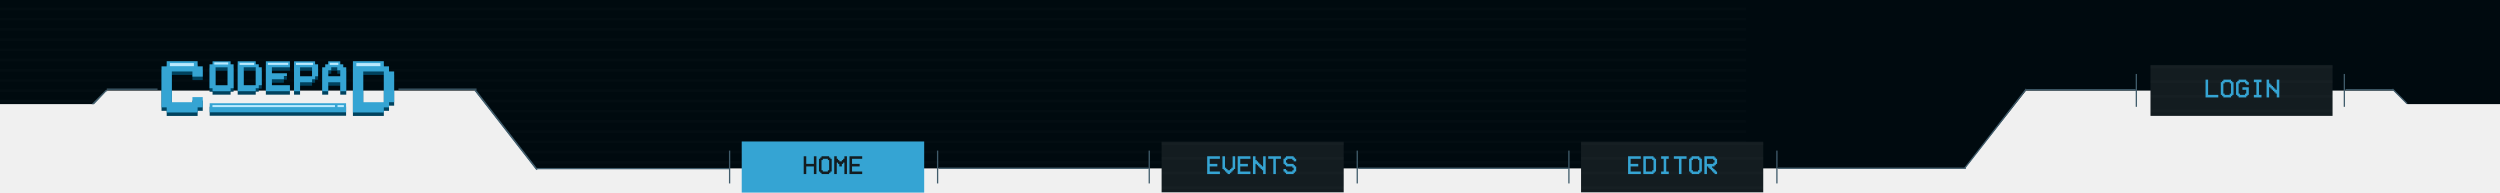
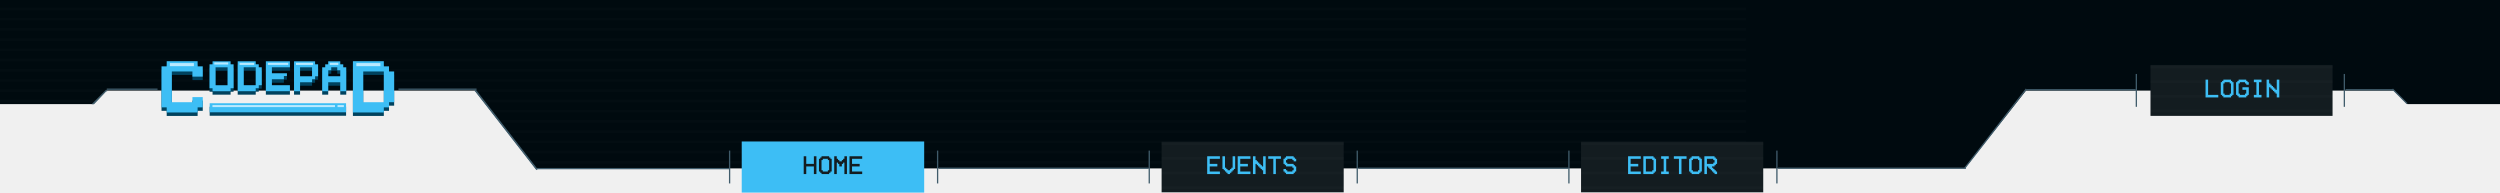
<svg xmlns="http://www.w3.org/2000/svg" width="1920" height="148" viewBox="0 0 1920 148" fill="none">
  <mask id="mask0" mask-type="alpha" maskUnits="userSpaceOnUse" x="0" y="0" width="1920" height="131">
    <path d="M81.523 70.278L72.386 80.117H0V0H1920V80.117H1848.32L1838.48 70.278H1556.66L1510.28 130.717H411.83L364.744 70.278H81.523Z" fill="#000A0F" />
  </mask>
  <g mask="url(#mask0)">
    <path d="M81.523 69.575L70.981 80.117H0V0H1920V80.117H1849.02L1838.48 69.575H1555.96L1508.87 129.312H411.83L364.744 69.575H81.523Z" fill="#000A0F" />
    <line y1="-0.716" x2="15.902" y2="-0.716" transform="matrix(0.707107 -0.707107 -0.707107 -0.707107 70.2788 80.1172)" stroke="#405C6B" stroke-width="1.432" />
    <line x1="412.338" y1="130.337" x2="364.882" y2="69.312" stroke="#405C6B" stroke-width="1.432" />
    <g opacity="0.015">
      <line y1="6.853" x2="1340.86" y2="6.853" stroke="white" stroke-width="2" />
      <line y1="14.706" x2="1340.86" y2="14.706" stroke="white" stroke-width="2" />
      <line y1="22.558" x2="1340.86" y2="22.558" stroke="white" stroke-width="2" />
      <line y1="30.411" x2="1340.86" y2="30.411" stroke="white" stroke-width="2" />
      <line y1="38.264" x2="1340.86" y2="38.264" stroke="white" stroke-width="2" />
      <line y1="46.117" x2="1340.86" y2="46.117" stroke="white" stroke-width="2" />
      <line y1="53.969" x2="1340.86" y2="53.969" stroke="white" stroke-width="2" />
      <line y1="61.822" x2="1340.86" y2="61.822" stroke="white" stroke-width="2" />
      <line y1="69.675" x2="1340.86" y2="69.675" stroke="white" stroke-width="2" />
      <line y1="77.528" x2="1340.86" y2="77.528" stroke="white" stroke-width="2" />
      <line y1="85.38" x2="1340.86" y2="85.38" stroke="white" stroke-width="2" />
      <line y1="93.233" x2="1340.86" y2="93.233" stroke="white" stroke-width="2" />
      <line y1="101.086" x2="1340.86" y2="101.086" stroke="white" stroke-width="2" />
      <line y1="108.939" x2="1340.86" y2="108.939" stroke="white" stroke-width="2" />
      <line y1="116.792" x2="1340.86" y2="116.792" stroke="white" stroke-width="2" />
      <line y1="124.644" x2="1340.86" y2="124.644" stroke="white" stroke-width="2" />
    </g>
  </g>
  <line x1="1848.65" y1="79.583" x2="1837.44" y2="68.372" stroke="#405C6B" />
  <line y1="-0.5" x2="77.069" y2="-0.5" transform="matrix(0.613872 -0.789406 -0.789406 -0.613872 1508.49 128.857)" stroke="#405C6B" />
  <line x1="82" y1="68.5" x2="121" y2="68.5" stroke="#405C6B" />
  <line x1="306" y1="68.5" x2="366" y2="68.5" stroke="#405C6B" />
  <line x1="412" y1="129.5" x2="560" y2="129.5" stroke="#405C6B" />
  <line x1="1365.56" y1="129.175" x2="1509.89" y2="129.175" stroke="#405C6B" />
  <line x1="1556.14" y1="68.92" x2="1640.21" y2="68.92" stroke="#405C6B" />
  <line x1="720.982" y1="129.175" x2="882.128" y2="129.175" stroke="#405C6B" />
  <line x1="1043.27" y1="129.175" x2="1204.42" y2="129.175" stroke="#405C6B" />
  <line x1="1801.36" y1="68.92" x2="1837.79" y2="68.92" stroke="#405C6B" />
-   <rect x="569.646" y="108.656" width="140.126" height="39.235" fill="#35A4D3" />
+   <rect x="569.646" y="108.656" width="140.126" height="39.235" fill="#3dbef5" />
  <line x1="720.081" y1="115.662" x2="720.081" y2="140.885" stroke="#405C6B" />
  <line x1="882.628" y1="115.662" x2="882.628" y2="140.885" stroke="#405C6B" />
  <line x1="1042.37" y1="115.662" x2="1042.37" y2="140.885" stroke="#405C6B" />
  <line x1="1204.92" y1="115.662" x2="1204.92" y2="140.885" stroke="#405C6B" />
  <line x1="1640.71" y1="56.809" x2="1640.71" y2="82.032" stroke="#405C6B" />
  <line x1="1364.66" y1="115.662" x2="1364.66" y2="140.885" stroke="#405C6B" />
  <line x1="1800.46" y1="56.809" x2="1800.46" y2="82.032" stroke="#405C6B" />
  <line x1="560.337" y1="115.662" x2="560.337" y2="140.885" stroke="#405C6B" />
  <mask id="mask1" mask-type="alpha" maskUnits="userSpaceOnUse" x="891" y="108" width="142" height="40">
    <rect x="891.937" y="108.656" width="140.126" height="39.235" fill="#131C20" />
  </mask>
  <g mask="url(#mask1)">
    <rect x="891.937" y="108.656" width="140.126" height="39.235" fill="#131C20" />
    <g opacity="0.015">
      <line x1="4.937" y1="110.458" x2="1919.06" y2="110.458" stroke="white" stroke-width="2" />
      <line x1="4.937" y1="121.668" x2="1919.06" y2="121.668" stroke="white" stroke-width="2" />
      <line x1="4.937" y1="132.878" x2="1919.06" y2="132.878" stroke="white" stroke-width="2" />
      <line x1="4.937" y1="144.088" x2="1919.06" y2="144.088" stroke="white" stroke-width="2" />
    </g>
  </g>
  <mask id="mask2" mask-type="alpha" maskUnits="userSpaceOnUse" x="1214" y="108" width="141" height="40">
    <rect x="1214.23" y="108.656" width="140.126" height="39.235" fill="#131C20" />
  </mask>
  <g mask="url(#mask2)">
    <rect x="1214.23" y="108.656" width="140.126" height="39.235" fill="#131C20" />
    <g opacity="0.015">
      <line x1="327.228" y1="110.458" x2="2241.35" y2="110.458" stroke="white" stroke-width="2" />
      <line x1="327.228" y1="121.668" x2="2241.35" y2="121.668" stroke="white" stroke-width="2" />
      <line x1="327.228" y1="132.878" x2="2241.35" y2="132.878" stroke="white" stroke-width="2" />
      <line x1="327.228" y1="144.088" x2="2241.35" y2="144.088" stroke="white" stroke-width="2" />
    </g>
  </g>
  <mask id="mask3" mask-type="alpha" maskUnits="userSpaceOnUse" x="1651" y="49" width="141" height="41">
    <rect x="1651.42" y="49.803" width="140.126" height="39.235" fill="#131C20" />
  </mask>
  <g mask="url(#mask3)">
    <rect x="1651.42" y="49.803" width="140.126" height="39.235" fill="#131C20" />
    <g opacity="0.015">
      <line x1="764.422" y1="51.605" x2="2678.55" y2="51.605" stroke="white" stroke-width="2" />
      <line x1="764.422" y1="62.815" x2="2678.55" y2="62.815" stroke="white" stroke-width="2" />
      <line x1="764.422" y1="74.025" x2="2678.55" y2="74.025" stroke="white" stroke-width="2" />
      <line x1="764.422" y1="85.235" x2="2678.55" y2="85.235" stroke="white" stroke-width="2" />
    </g>
  </g>
  <path d="M619.201 127.82V133.679H617.248V120.007H619.201V125.866H625.061V120.007H627.014V133.679H625.061V127.82H619.201ZM635.803 121.96H631.896V122.937H630.92V130.749H631.896V131.726H635.803V130.749H636.779V122.937H635.803V121.96ZM630.92 120.984V120.007H636.779V120.984H637.756V121.96H638.732V131.726H637.756V132.702H636.779V133.679H630.92V132.702H629.943V131.726H628.967V121.96H629.943V120.984H630.92ZM642.639 133.679H640.686V120.007H642.639V121.96H643.615V122.937H644.592V123.913H646.545V122.937H647.521V121.96H648.498V120.007H650.451V133.679H648.498V124.89H647.521V125.866H646.545V127.82H644.592V125.866H643.615V124.89H642.639V133.679ZM662.17 120.007V121.96H654.357V125.866H660.217V127.82H654.357V131.726H662.17V133.679H652.404V120.007H662.17Z" fill="#131C20" />
-   <path d="M936.885 120.007V121.96H929.073V125.866H934.932V127.82H929.073V131.726H936.885V133.679H927.12V120.007H936.885ZM939.815 129.773H938.838V120.007H940.791V128.796H941.768V129.773H942.745V130.749H944.698V129.773H945.674V128.796H946.651V120.007H948.604V129.773H947.627V130.749H946.651V131.726H945.674V132.702H944.698V133.679H942.745V132.702H941.768V131.726H940.791V130.749H939.815V129.773ZM960.323 120.007V121.96H952.51V125.866H958.37V127.82H952.51V131.726H960.323V133.679H950.557V120.007H960.323ZM964.229 125.866V133.679H962.276V120.007H964.229V122.937H965.206V123.913H966.182V124.89H967.159V125.866H968.135V126.843H969.112V127.82H970.088V120.007H972.041V133.679H970.088V130.749H969.112V129.773H968.135V128.796H967.159V127.82H966.182V126.843H965.206V125.866H964.229ZM977.901 121.96H973.995V120.007H983.76V121.96H979.854V133.679H977.901V121.96ZM994.502 121.96H995.479V123.913H993.526V122.937H992.549V121.96H988.643V122.937H987.666V124.89H988.643V125.866H993.526V126.843H994.502V127.82H995.479V131.726H994.502V132.702H993.526V133.679H987.666V132.702H986.69V131.726H985.713V129.773H987.666V130.749H988.643V131.726H992.549V130.749H993.526V128.796H992.549V127.82H987.666V126.843H986.69V125.866H985.713V121.96H986.69V120.984H987.666V120.007H993.526V120.984H994.502V121.96Z" fill="#35A4D3" />
-   <path d="M1260.13 120.007V121.96H1252.32V125.866H1258.18V127.82H1252.32V131.726H1260.13V133.679H1250.36V120.007H1260.13ZM1264.03 121.96V131.726H1268.92V130.749H1269.89V122.937H1268.92V121.96H1264.03ZM1262.08 133.679V120.007H1269.89V120.984H1270.87V121.96H1271.85V131.726H1270.87V132.702H1269.89V133.679H1262.08ZM1275.75 133.679V131.726H1277.71V121.96H1275.75V120.007H1281.61V121.96H1279.66V131.726H1281.61V133.679H1275.75ZM1289.43 121.96H1285.52V120.007H1295.28V121.96H1291.38V133.679H1289.43V121.96ZM1304.07 121.96H1300.17V122.937H1299.19V130.749H1300.17V131.726H1304.07V130.749H1305.05V122.937H1304.07V121.96ZM1299.19 120.984V120.007H1305.05V120.984H1306.03V121.96H1307V131.726H1306.03V132.702H1305.05V133.679H1299.19V132.702H1298.21V131.726H1297.24V121.96H1298.21V120.984H1299.19ZM1310.91 121.96V125.866H1315.79V124.89H1316.77V122.937H1315.79V121.96H1310.91ZM1311.89 127.82H1310.91V133.679H1308.96V120.007H1316.77V120.984H1317.75V121.96H1318.72V125.866H1317.75V126.843H1316.77V127.82H1314.82V128.796H1315.79V129.773H1316.77V130.749H1317.75V131.726H1318.72V133.679H1316.77V132.702H1315.79V131.726H1314.82V130.749H1313.84V129.773H1312.86V128.796H1311.89V127.82Z" fill="#35A4D3" />
-   <path d="M1693.87 74.826V61.154H1695.82V72.873H1703.63V74.826H1693.87ZM1712.42 63.107H1708.51V64.084H1707.54V71.896H1708.51V72.873H1712.42V71.896H1713.4V64.084H1712.42V63.107ZM1707.54 62.131V61.154H1713.4V62.131H1714.37V63.107H1715.35V72.873H1714.37V73.849H1713.4V74.826H1707.54V73.849H1706.56V72.873H1705.58V63.107H1706.56V62.131H1707.54ZM1726.09 63.107H1727.07V65.06H1725.12V64.084H1724.14V63.107H1720.23V64.084H1719.26V71.896H1720.23V72.873H1724.14V71.896H1725.12V68.967H1722.19V67.013H1727.07V72.873H1726.09V73.849H1725.12V74.826H1719.26V73.849H1718.28V72.873H1717.3V63.107H1718.28V62.131H1719.26V61.154H1725.12V62.131H1726.09V63.107ZM1730.97 74.826V72.873H1732.93V63.107H1730.97V61.154H1736.83V63.107H1734.88V72.873H1736.83V74.826H1730.97ZM1742.69 67.013V74.826H1740.74V61.154H1742.69V64.084H1743.67V65.06H1744.65V66.037H1745.62V67.013H1746.6V67.99H1747.58V68.967H1748.55V61.154H1750.51V74.826H1748.55V71.896H1747.58V70.92H1746.6V69.943H1745.62V68.967H1744.65V67.99H1743.67V67.013H1742.69Z" fill="#35A4D3" />
+   <path d="M936.885 120.007V121.96H929.073V125.866H934.932V127.82H929.073V131.726H936.885V133.679H927.12V120.007H936.885ZM939.815 129.773H938.838V120.007H940.791V128.796H941.768V129.773H942.745V130.749H944.698V129.773H945.674V128.796H946.651V120.007H948.604V129.773H947.627V130.749H946.651V131.726H945.674V132.702H944.698V133.679H942.745V132.702H941.768V131.726H940.791V130.749H939.815V129.773ZM960.323 120.007V121.96H952.51V125.866H958.37V127.82H952.51V131.726H960.323V133.679H950.557V120.007H960.323ZM964.229 125.866V133.679H962.276V120.007H964.229V122.937H965.206V123.913H966.182V124.89H967.159V125.866H968.135V126.843H969.112V127.82H970.088V120.007H972.041V133.679H970.088V130.749H969.112V129.773H968.135V128.796H967.159V127.82H966.182V126.843H965.206V125.866H964.229ZM977.901 121.96H973.995V120.007H983.76V121.96H979.854V133.679H977.901V121.96ZM994.502 121.96H995.479V123.913H993.526V122.937H992.549V121.96H988.643V122.937H987.666V124.89H988.643V125.866H993.526V126.843H994.502V127.82H995.479V131.726H994.502V132.702H993.526V133.679H987.666V132.702H986.69V131.726H985.713V129.773H987.666V130.749H988.643V131.726H992.549V130.749H993.526V128.796H992.549V127.82H987.666V126.843H986.69V125.866H985.713V121.96H986.69V120.984H987.666V120.007H993.526V120.984H994.502V121.96Z" fill="#3dbef5" />
+   <path d="M1260.13 120.007V121.96H1252.32V125.866H1258.18V127.82H1252.32V131.726H1260.13V133.679H1250.36V120.007H1260.13ZM1264.03 121.96V131.726H1268.92V130.749H1269.89V122.937H1268.92V121.96H1264.03ZM1262.08 133.679V120.007H1269.89V120.984H1270.87V121.96H1271.85V131.726H1270.87V132.702H1269.89V133.679H1262.08ZM1275.75 133.679V131.726H1277.71V121.96H1275.75V120.007H1281.61V121.96H1279.66V131.726H1281.61V133.679H1275.75ZM1289.43 121.96H1285.52V120.007H1295.28V121.96H1291.38V133.679H1289.43V121.96ZM1304.07 121.96H1300.17V122.937H1299.19V130.749H1300.17V131.726H1304.07V130.749H1305.05V122.937H1304.07V121.96ZM1299.19 120.984V120.007H1305.05V120.984H1306.03V121.96H1307V131.726H1306.03V132.702H1305.05V133.679H1299.19V132.702H1298.21V131.726H1297.24V121.96H1298.21V120.984H1299.19ZM1310.91 121.96V125.866H1315.79V124.89H1316.77V122.937H1315.79V121.96H1310.91ZM1311.89 127.82H1310.91V133.679H1308.96V120.007H1316.77V120.984H1317.75V121.96H1318.72V125.866H1317.75V126.843H1316.77V127.82H1314.82V128.796H1315.79V129.773H1316.77V130.749H1317.75V131.726H1318.72V133.679H1316.77V132.702H1315.79V131.726H1314.82V130.749H1313.84V129.773H1312.86V128.796H1311.89V127.82Z" fill="#3dbef5" />
+   <path d="M1693.87 74.826V61.154H1695.82V72.873H1703.63V74.826H1693.87ZM1712.42 63.107H1708.51V64.084H1707.54V71.896H1708.51V72.873H1712.42V71.896H1713.4V64.084H1712.42V63.107ZM1707.54 62.131V61.154H1713.4V62.131H1714.37V63.107H1715.35V72.873H1714.37V73.849H1713.4V74.826H1707.54V73.849H1706.56V72.873H1705.58V63.107H1706.56V62.131H1707.54ZM1726.09 63.107H1727.07V65.06H1725.12V64.084H1724.14V63.107H1720.23V64.084H1719.26V71.896H1720.23V72.873H1724.14V71.896H1725.12V68.967H1722.19V67.013H1727.07V72.873H1726.09V73.849H1725.12V74.826H1719.26V73.849H1718.28V72.873H1717.3V63.107H1718.28V62.131H1719.26V61.154H1725.12V62.131H1726.09V63.107ZM1730.97 74.826V72.873H1732.93V63.107H1730.97V61.154H1736.83V63.107H1734.88V72.873H1736.83V74.826H1730.97ZM1742.69 67.013V74.826H1740.74V61.154H1742.69V64.084H1743.67V65.06H1744.65V66.037H1745.62V67.013H1746.6V67.99H1747.58V68.967H1748.55V61.154H1750.51V74.826H1748.55V71.896H1747.58V70.92H1746.6V69.943H1745.62V68.967H1744.65V67.99H1743.67V67.013H1742.69Z" fill="#3dbef5" />
  <path fill-rule="evenodd" clip-rule="evenodd" d="M177.098 49.748H163.249V52.058H160.926V70.43H163.249V72.718H177.098V70.43H179.398V52.058H177.098V49.748ZM174.797 58.945V68.12H165.55V54.346H174.797V58.944V58.945ZM198.728 52.036H196.404V49.725H182.556V72.696H196.404V70.408H198.728V68.097H201.028V54.324H198.728V52.035V52.036ZM196.404 58.921V68.096H187.18V54.324H196.404V58.922V58.921ZM218.036 49.725H204.186V72.695H222.658V68.097H208.81V63.521H218.036V61.21H220.359V58.922H208.809V54.324H222.658V49.725H218.036ZM241.989 49.747H225.816V72.718H230.44V65.833H239.665V63.522H241.988V61.234H244.288V52.058H241.988V49.748L241.989 49.747ZM235.066 61.234H230.44V54.349H239.665V61.234H235.063H235.066ZM263.62 52.059H261.319V49.748H252.07V52.058H249.769V54.346H247.446V72.718H252.07V65.833H261.317V72.718H265.918V54.346H263.618V52.058L263.62 52.059ZM261.342 61.212H252.092V56.633H254.393V54.322H259.017V56.633H261.34V61.209L261.342 61.212Z" fill="#00425E" />
  <path fill-rule="evenodd" clip-rule="evenodd" d="M151.767 49.659H128.026V53.62H124.044V85.115H128.026V89.037H151.767V85.115H155.711V77.232H147.784V81.154H131.97V57.543H147.784V61.503H155.711V53.62H151.767V49.659Z" fill="#00425E" />
  <path fill-rule="evenodd" clip-rule="evenodd" d="M298.761 53.62H294.778V49.659H271.038V89.038H294.778V85.115H298.761V81.154H302.705V57.543H298.761V53.62ZM294.778 65.426V81.154H278.964V57.543H294.778V65.426Z" fill="#00425E" />
  <path fill-rule="evenodd" clip-rule="evenodd" d="M161.038 81.953H265.786V88.897H161.038V81.953Z" fill="#00425E" />
-   <path fill-rule="evenodd" clip-rule="evenodd" d="M177.098 47.088H163.249V49.398H160.926V67.77H163.249V70.059H177.098V67.77H179.398V49.398H177.098V47.088ZM174.797 56.285V65.46H165.55V51.686H174.797V56.285ZM198.728 49.376H196.404V47.065H182.556V70.036H196.404V67.748H198.728V65.437H201.028V51.664H198.728V49.376ZM196.404 56.261V65.436H187.18V51.664H196.404V56.264V56.261ZM218.036 47.065H204.186V70.036H222.658V65.437H208.81V60.861H218.036V58.551H220.359V56.264H208.809V51.664H222.658V47.065H218.036ZM241.989 47.088H225.816V70.059H230.44V63.173H239.665V60.863H241.988V58.575H244.288V49.398H241.988V47.088H241.989ZM235.066 58.575H230.44V51.689H239.665V58.575H235.063H235.066ZM263.62 49.4H261.319V47.089H252.07V49.4H249.769V51.688H247.446V70.06H252.07V63.174H261.317V70.06H265.918V51.688H263.618V49.398L263.62 49.4ZM261.342 58.552H252.092V53.975H254.393V51.664H259.017V53.975H261.34V58.551L261.342 58.552Z" fill="#35A4D3" />
-   <path fill-rule="evenodd" clip-rule="evenodd" d="M151.768 47H128.027V50.961H124.045V82.456H128.027V86.379H151.768V82.456H155.712V74.573H147.785V78.495H131.971V54.884H147.785V58.845H155.712V50.961H151.768V47Z" fill="#35A4D3" />
-   <path fill-rule="evenodd" clip-rule="evenodd" d="M298.761 50.961H294.778V47H271.038V86.379H294.778V82.456H298.761V78.495H302.705V54.883H298.761V50.961ZM294.778 62.767V78.495H278.964V54.883H294.778V62.767Z" fill="#35A4D3" />
-   <path fill-rule="evenodd" clip-rule="evenodd" d="M161.038 79.294H265.786V86.238H161.038V79.294Z" fill="#35A4D3" />
+   <path fill-rule="evenodd" clip-rule="evenodd" d="M177.098 47.088H163.249V49.398H160.926V67.77H163.249V70.059H177.098V67.77H179.398V49.398H177.098V47.088ZM174.797 56.285V65.46H165.55V51.686H174.797V56.285ZM198.728 49.376H196.404V47.065H182.556V70.036H196.404V67.748H198.728V65.437H201.028V51.664H198.728V49.376ZM196.404 56.261V65.436H187.18V51.664H196.404V56.264V56.261ZM218.036 47.065H204.186V70.036H222.658V65.437H208.81V60.861H218.036V58.551H220.359V56.264H208.809V51.664H222.658V47.065H218.036ZM241.989 47.088H225.816V70.059H230.44V63.173H239.665V60.863H241.988V58.575H244.288V49.398H241.988V47.088H241.989ZM235.066 58.575H230.44V51.689H239.665V58.575H235.063H235.066ZM263.62 49.4H261.319V47.089H252.07V49.4H249.769V51.688H247.446V70.06H252.07V63.174H261.317V70.06H265.918V51.688H263.618V49.398L263.62 49.4ZM261.342 58.552H252.092V53.975H254.393V51.664H259.017V53.975H261.34V58.551L261.342 58.552Z" fill="#3dbef5" />
+   <path fill-rule="evenodd" clip-rule="evenodd" d="M151.768 47H128.027V50.961H124.045V82.456H128.027V86.379H151.768V82.456H155.712V74.573H147.785V78.495H131.971V54.884H147.785V58.845H155.712V50.961H151.768V47Z" fill="#3dbef5" />
+   <path fill-rule="evenodd" clip-rule="evenodd" d="M298.761 50.961H294.778V47H271.038V86.379H294.778V82.456H298.761V78.495H302.705V54.883H298.761V50.961ZM294.778 62.767V78.495H278.964V54.883H294.778V62.767Z" fill="#3dbef5" />
+   <path fill-rule="evenodd" clip-rule="evenodd" d="M161.038 79.294H265.786V86.238H161.038V79.294Z" fill="#3dbef5" />
  <path fill-rule="evenodd" clip-rule="evenodd" d="M163.155 80.697H257.263V82.248H163.155V80.697ZM259.213 80.697H264.098V82.248H259.213V80.697ZM273.678 48.452H292.117V50.816H273.678V48.452ZM130.474 48.452H148.912V50.816H130.474V48.452ZM253.262 48.23H259.854V49.855H253.262V48.23ZM227.33 48.23H240.329V49.855H227.33V48.23H227.33ZM183.99 48.23H195.168V49.855H183.99V48.23ZM164.586 47.934H175.262V49.56H164.585V47.934L164.586 47.934ZM205.725 48.248H221.333V49.837H205.725V48.248H205.725Z" fill="#BAEAFF" />
</svg>
